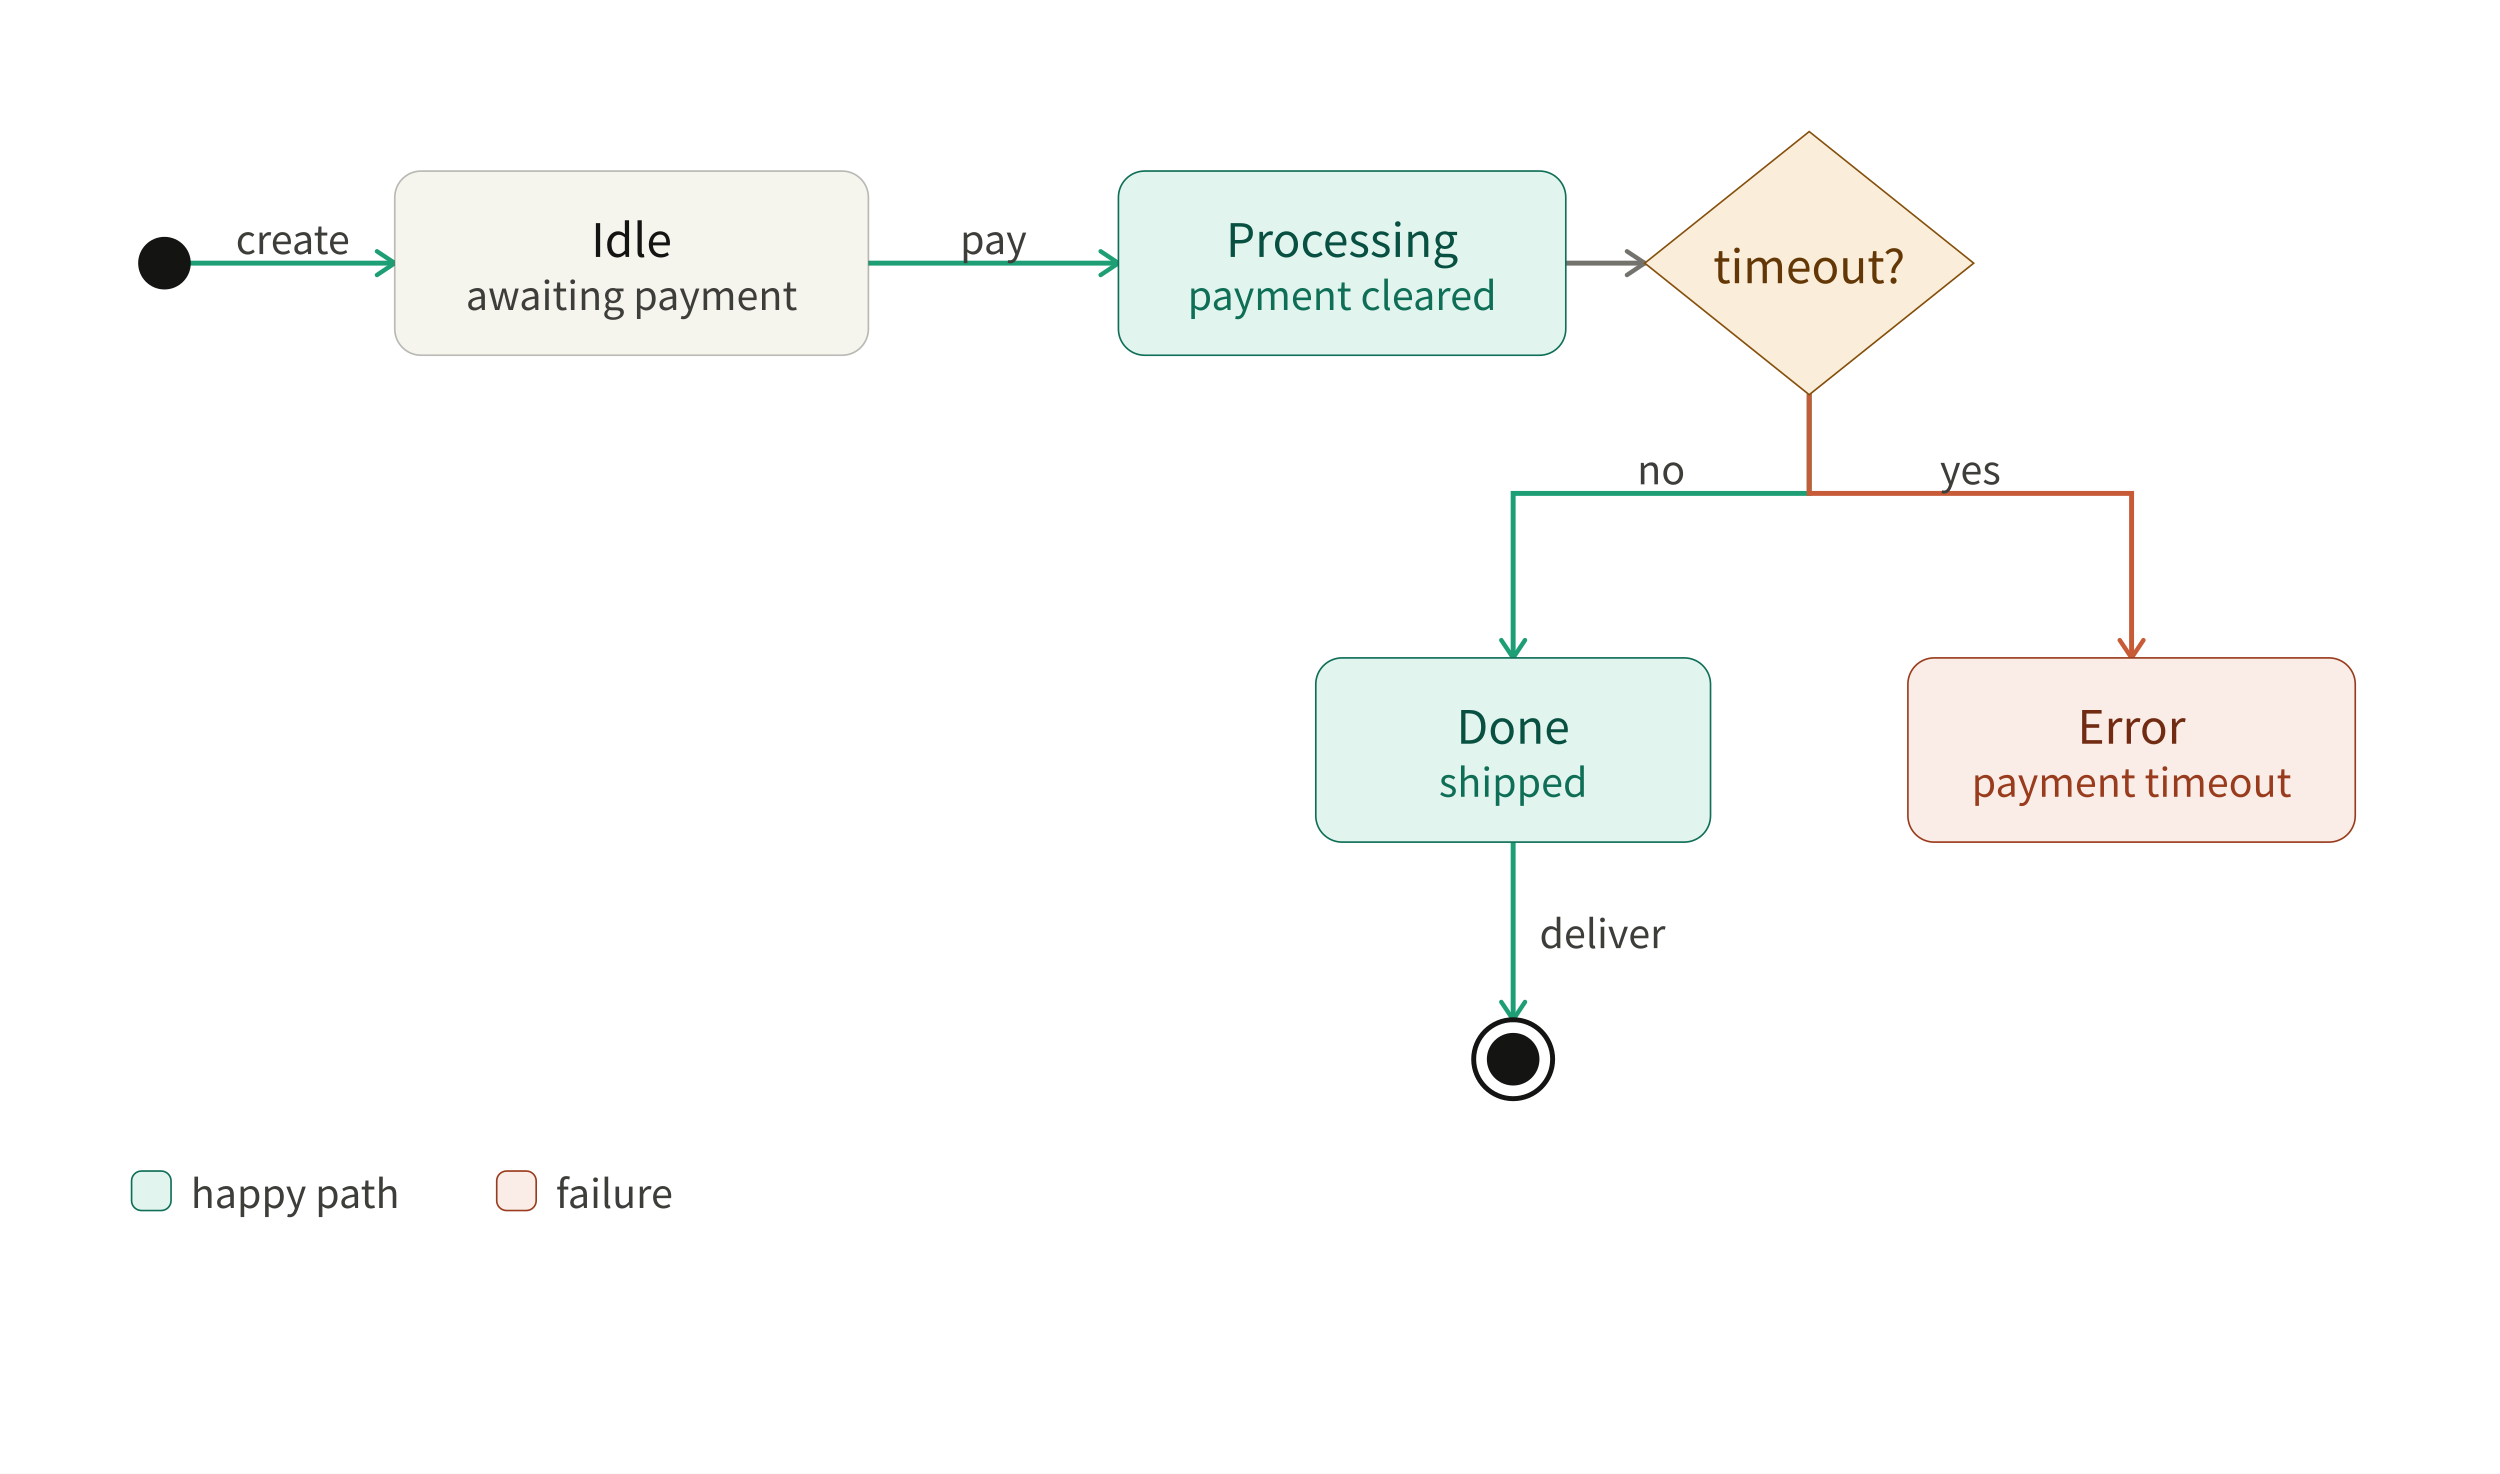
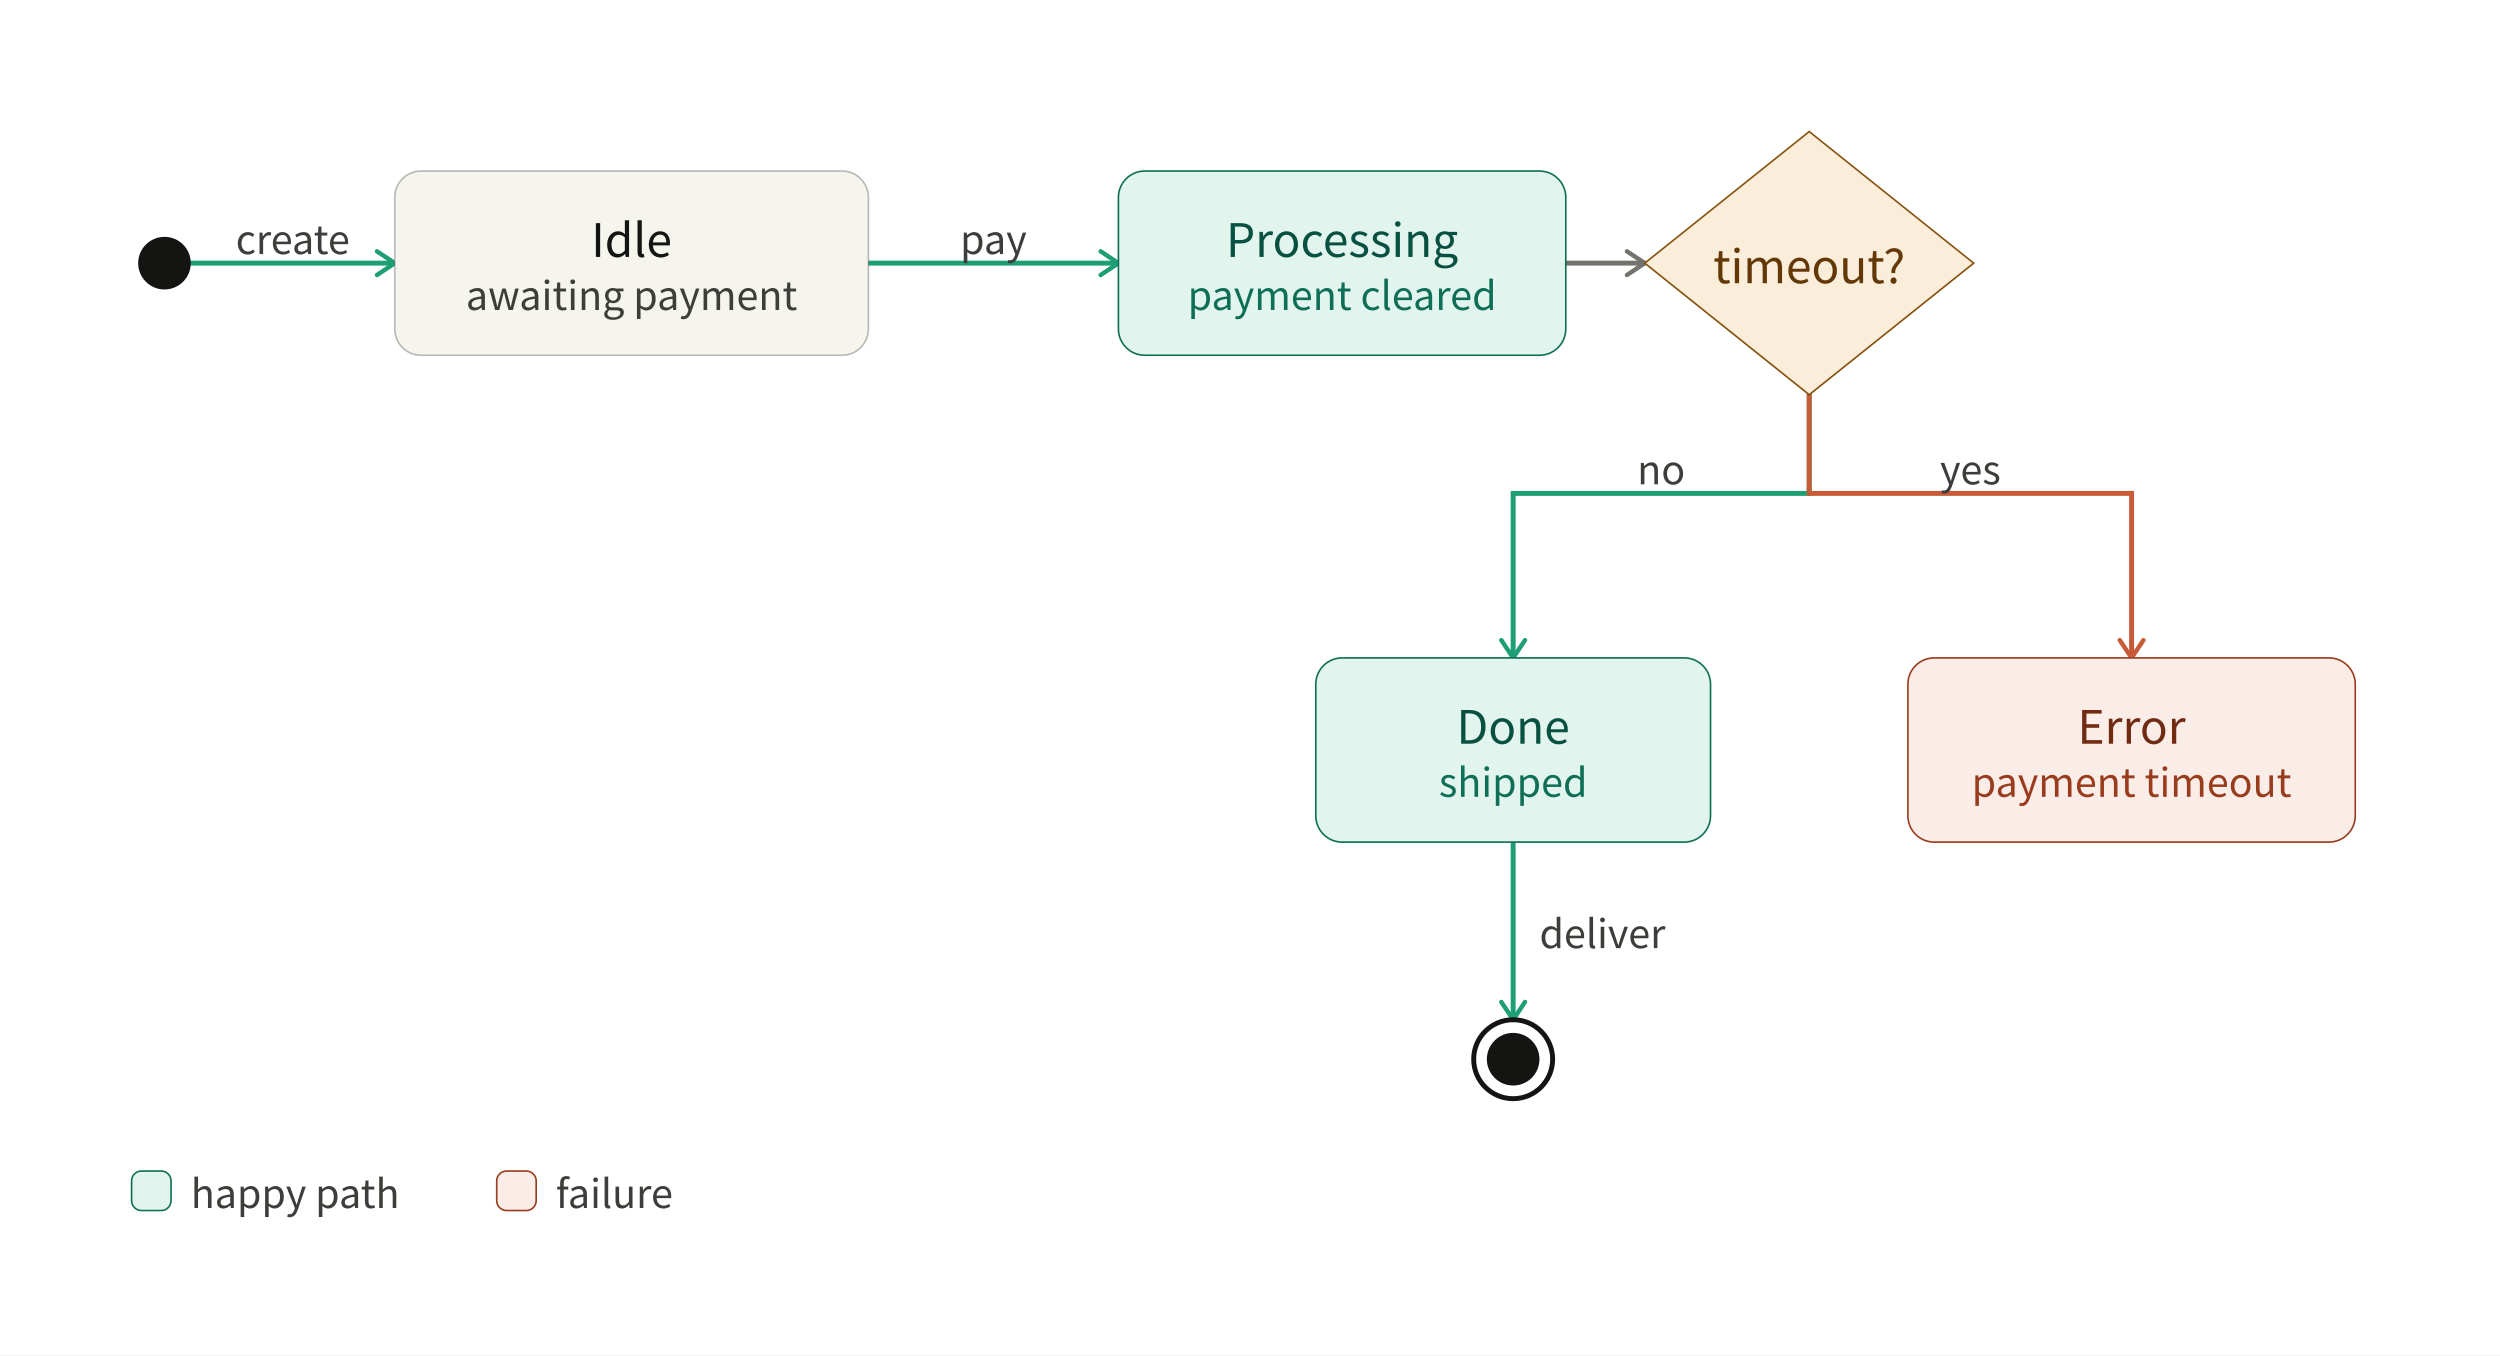
- <svg xmlns="http://www.w3.org/2000/svg" viewBox="0 0 760 448" width="760" height="448" role="img">
+ <svg xmlns="http://www.w3.org/2000/svg" viewBox="0 0 760 412" width="760" height="412" role="img">
  <style>text { font-family: 'Anthropic Sans', -apple-system, BlinkMacSystemFont, 'Segoe UI', 'PingFang SC', 'Microsoft YaHei', 'Hiragino Sans GB', 'Noto Sans CJK SC', sans-serif; }</style>
  <defs>
    <marker id="arrow" viewBox="0 0 10 10" refX="8" refY="5" markerWidth="6" markerHeight="6" orient="auto-start-reverse">
      <path d="M2 1L8 5L2 9" fill="none" stroke="context-stroke" stroke-width="1.5" stroke-linecap="round" stroke-linejoin="round" />
    </marker>
  </defs>
-   <rect width="760" height="448" fill="#FFFFFF" />
+   <rect x="0" y="0" width="760" height="412" fill="#FFFFFF" />
  <line x1="58" y1="80" x2="120" y2="80" stroke="#1D9E75" stroke-width="1.5" stroke-linecap="round" marker-end="url(#arrow)" />
  <line x1="264" y1="80" x2="340" y2="80" stroke="#1D9E75" stroke-width="1.5" stroke-linecap="round" marker-end="url(#arrow)" />
  <line x1="476" y1="80" x2="500" y2="80" stroke="#73726C" stroke-width="1.5" stroke-linecap="round" marker-end="url(#arrow)" />
  <path d="M550 120 L550 150 L460 150 L460 200" fill="none" stroke="#1D9E75" stroke-width="1.5" stroke-linecap="round" marker-end="url(#arrow)" />
  <path d="M550 120 L550 150 L648 150 L648 200" fill="none" stroke="#C75B38" stroke-width="1.5" stroke-linecap="round" marker-end="url(#arrow)" />
  <line x1="460" y1="256" x2="460" y2="310" stroke="#1D9E75" stroke-width="1.5" stroke-linecap="round" marker-end="url(#arrow)" />
  <rect x="468" y="275" width="56" height="16" rx="3" fill="#FFFFFF" />
  <circle cx="50" cy="80" r="8" fill="#141413" />
  <rect x="120" y="52" width="144" height="56" rx="8" fill="#F5F4ED" stroke="rgba(31,30,29,0.3)" stroke-width="0.5" />
  <rect x="340" y="52" width="136" height="56" rx="8" fill="#E1F5EE" stroke="#0F6E56" stroke-width="0.5" />
  <polygon points="550,40 600,80 550,120 500,80" fill="#FAEEDA" stroke="#854F0B" stroke-width="0.5" />
  <rect x="400" y="200" width="120" height="56" rx="8" fill="#E1F5EE" stroke="#0F6E56" stroke-width="0.5" />
  <rect x="580" y="200" width="136" height="56" rx="8" fill="#FAECE7" stroke="#993C1D" stroke-width="0.5" />
  <circle cx="460" cy="322" r="12" fill="none" stroke="#141413" stroke-width="1.5" />
  <circle cx="460" cy="322" r="8" fill="#141413" />
  <text x="192" y="72" text-anchor="middle" dominant-baseline="central" font-size="14" font-weight="500" fill="#141413">Idle</text>
  <text x="192" y="89" text-anchor="middle" dominant-baseline="central" font-size="12" fill="#3D3D3A">awaiting payment</text>
  <text x="408" y="72" text-anchor="middle" dominant-baseline="central" font-size="14" font-weight="500" fill="#085041">Processing</text>
  <text x="408" y="89" text-anchor="middle" dominant-baseline="central" font-size="12" fill="#0F6E56">payment cleared</text>
  <text x="550" y="80" text-anchor="middle" dominant-baseline="central" font-size="14" font-weight="500" fill="#633806">timeout?</text>
  <text x="460" y="220" text-anchor="middle" dominant-baseline="central" font-size="14" font-weight="500" fill="#085041">Done</text>
  <text x="460" y="237" text-anchor="middle" dominant-baseline="central" font-size="12" fill="#0F6E56">shipped</text>
  <text x="648" y="220" text-anchor="middle" dominant-baseline="central" font-size="14" font-weight="500" fill="#712B13">Error</text>
  <text x="648" y="237" text-anchor="middle" dominant-baseline="central" font-size="12" fill="#993C1D">payment timeout</text>
  <text x="89" y="72" text-anchor="middle" dominant-baseline="central" font-size="12" fill="#3D3D3A">create</text>
  <text x="302" y="72" text-anchor="middle" dominant-baseline="central" font-size="12" fill="#3D3D3A">pay</text>
  <text x="505" y="142" text-anchor="middle" dominant-baseline="central" font-size="12" fill="#3D3D3A">no</text>
  <text x="599" y="142" text-anchor="middle" dominant-baseline="central" font-size="12" fill="#3D3D3A">yes</text>
  <text x="468" y="283" text-anchor="start" dominant-baseline="central" font-size="12" fill="#3D3D3A">deliver</text>
  <rect x="40" y="356" width="12" height="12" rx="3" fill="#E1F5EE" stroke="#0F6E56" stroke-width="0.5" />
  <text x="58" y="362" dominant-baseline="central" font-size="12" fill="#3D3D3A">happy path</text>
  <rect x="151" y="356" width="12" height="12" rx="3" fill="#FAECE7" stroke="#993C1D" stroke-width="0.5" />
  <text x="169" y="362" dominant-baseline="central" font-size="12" fill="#3D3D3A">failure</text>
</svg>
